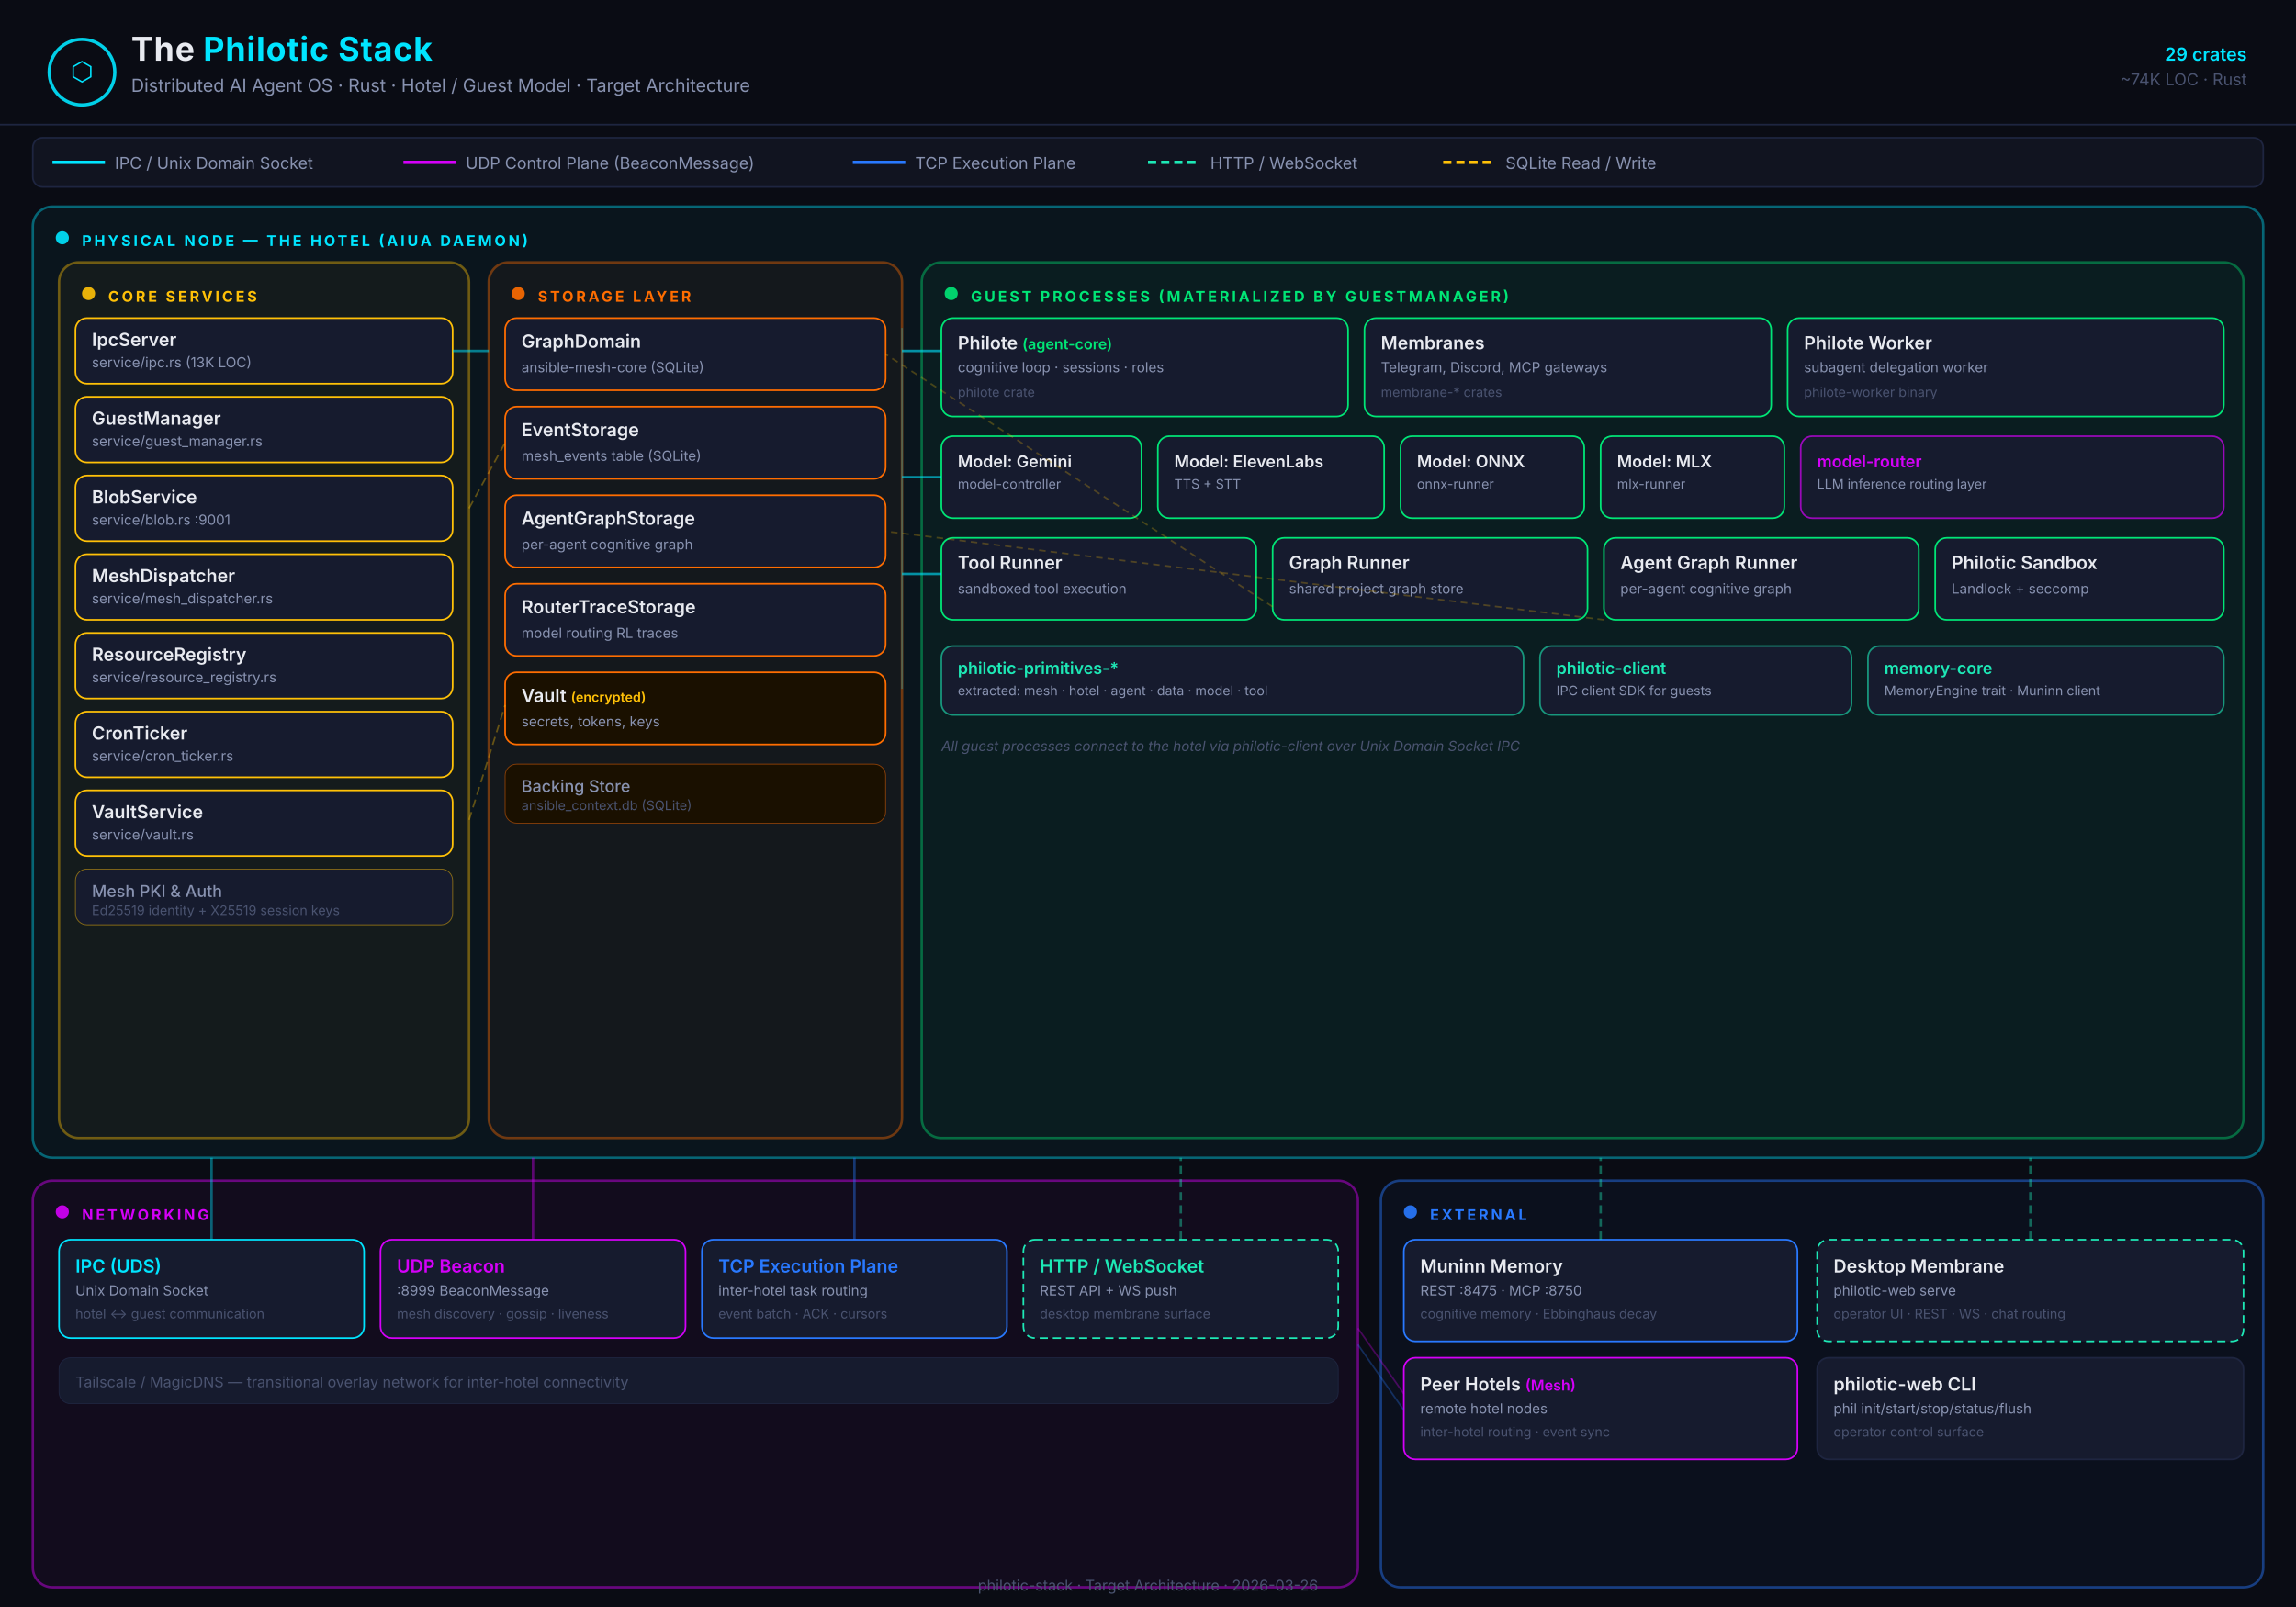
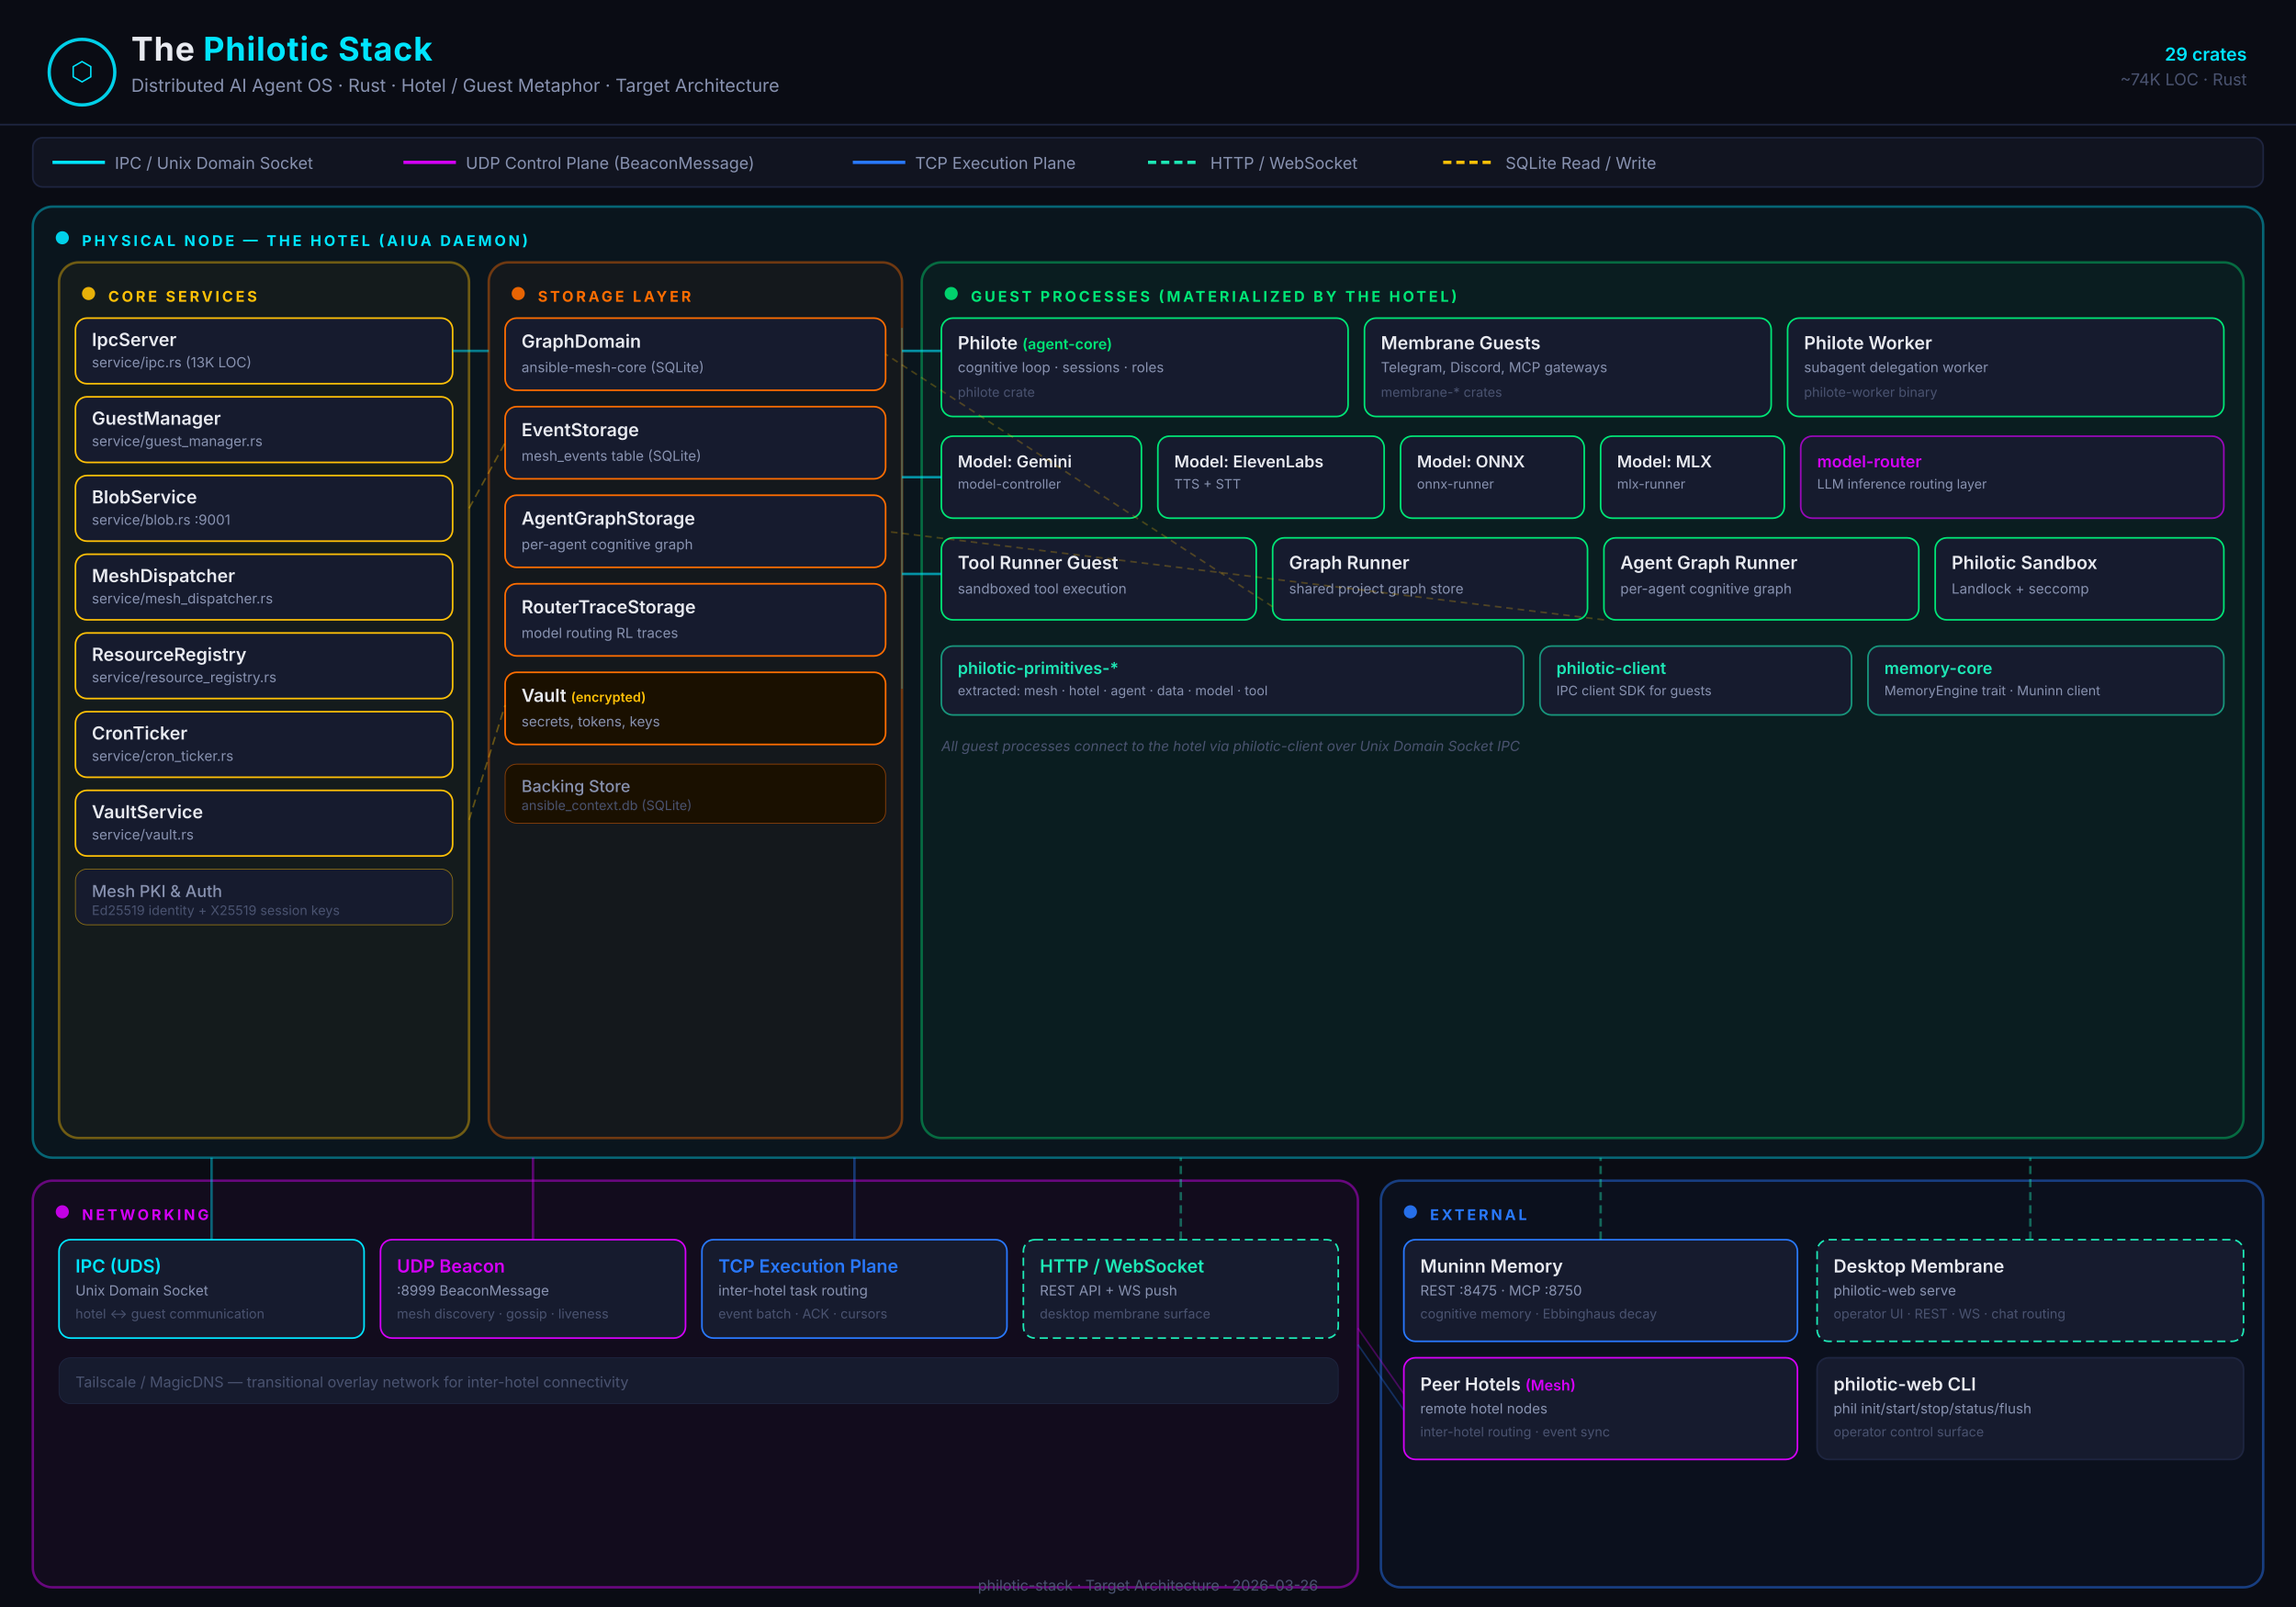
<svg xmlns="http://www.w3.org/2000/svg" width="1400" height="980" viewBox="0 0 1400 980">
  <defs>
    <style>text { font-family: Inter, system-ui, -apple-system, sans-serif; }</style>
  </defs>
  <rect width="1400" height="980" fill="#0a0c14" />
  <circle cx="50" cy="44" r="20" fill="none" stroke="#00e5ff" stroke-width="2" opacity="0.9" />
  <text x="50" y="49" text-anchor="middle" font-size="16" fill="#00e5ff">⬡</text>
  <text x="80" y="37" font-size="20" font-weight="700" fill="#e8eaf0" letter-spacing="0.5">The <tspan fill="#00e5ff">Philotic Stack</tspan>
  </text>
-   <text x="80" y="56" font-size="11" fill="#8892b0">Distributed AI Agent OS  ·  Rust  ·  Hotel / Guest Model  ·  Target Architecture</text>
+   <text x="80" y="56" font-size="11" fill="#8892b0">Distributed AI Agent OS  ·  Rust  ·  Hotel / Guest Metaphor  ·  Target Architecture</text>
  <line x1="0" y1="76" x2="1400" y2="76" stroke="#1e2540" stroke-width="1" />
  <text x="1370" y="37" text-anchor="end" font-size="11" font-weight="600" fill="#00e5ff">29 crates</text>
  <text x="1370" y="52" text-anchor="end" font-size="10" fill="#4a5370">~74K LOC · Rust</text>
  <rect x="20" y="84" width="1360" height="30" rx="6" fill="#111420" stroke="#1e2540" stroke-width="1" />
  <line x1="32" y1="99" x2="64" y2="99" stroke="#00e5ff" stroke-width="2" />
  <text x="70" y="103" font-size="10" fill="#8892b0">IPC / Unix Domain Socket</text>
  <line x1="246" y1="99" x2="278" y2="99" stroke="#d500f9" stroke-width="2" />
  <text x="284" y="103" font-size="10" fill="#8892b0">UDP Control Plane (BeaconMessage)</text>
  <line x1="520" y1="99" x2="552" y2="99" stroke="#2979ff" stroke-width="2" />
  <text x="558" y="103" font-size="10" fill="#8892b0">TCP Execution Plane</text>
  <line x1="700" y1="99" x2="732" y2="99" stroke="#1de9b6" stroke-width="2" stroke-dasharray="5,3" />
  <text x="738" y="103" font-size="10" fill="#8892b0">HTTP / WebSocket</text>
  <line x1="880" y1="99" x2="912" y2="99" stroke="#ffc107" stroke-width="2" stroke-dasharray="5,3" />
  <text x="918" y="103" font-size="10" fill="#8892b0">SQLite Read / Write</text>
  <rect x="20" y="126" width="1360" height="580" rx="12" fill="#00e5ff" fill-opacity="0.04" stroke="#00e5ff" stroke-opacity="0.4" stroke-width="1.5" />
  <circle cx="38" cy="145" r="4" fill="#00e5ff" opacity="0.9" />
  <text x="50" y="150" font-size="9" font-weight="700" letter-spacing="1.6" fill="#00e5ff" style="text-transform:uppercase">PHYSICAL NODE — THE HOTEL (AIUA DAEMON)</text>
  <rect x="36" y="160" width="250" height="534" rx="12" fill="#ffc107" fill-opacity="0.04" stroke="#ffc107" stroke-opacity="0.4" stroke-width="1.5" />
  <circle cx="54" cy="179" r="4" fill="#ffc107" opacity="0.9" />
  <text x="66" y="184" font-size="9" font-weight="700" letter-spacing="1.6" fill="#ffc107" style="text-transform:uppercase">CORE SERVICES</text>
  <rect x="46" y="194" width="230" height="40" rx="7" fill="#161b2e" stroke="#ffc107" stroke-width="1" />
  <text x="56" y="211" font-size="11" font-weight="600" fill="#e8eaf0">IpcServer</text>
  <text x="56" y="224" font-size="8.5" fill="#8892b0" font-family="JetBrains Mono, monospace">service/ipc.rs  (13K LOC)</text>
  <rect x="46" y="242" width="230" height="40" rx="7" fill="#161b2e" stroke="#ffc107" stroke-width="1" />
  <text x="56" y="259" font-size="11" font-weight="600" fill="#e8eaf0">GuestManager</text>
  <text x="56" y="272" font-size="8.5" fill="#8892b0" font-family="JetBrains Mono, monospace">service/guest_manager.rs</text>
  <rect x="46" y="290" width="230" height="40" rx="7" fill="#161b2e" stroke="#ffc107" stroke-width="1" />
  <text x="56" y="307" font-size="11" font-weight="600" fill="#e8eaf0">BlobService</text>
  <text x="56" y="320" font-size="8.5" fill="#8892b0" font-family="JetBrains Mono, monospace">service/blob.rs  :9001</text>
  <rect x="46" y="338" width="230" height="40" rx="7" fill="#161b2e" stroke="#ffc107" stroke-width="1" />
  <text x="56" y="355" font-size="11" font-weight="600" fill="#e8eaf0">MeshDispatcher</text>
  <text x="56" y="368" font-size="8.5" fill="#8892b0" font-family="JetBrains Mono, monospace">service/mesh_dispatcher.rs</text>
  <rect x="46" y="386" width="230" height="40" rx="7" fill="#161b2e" stroke="#ffc107" stroke-width="1" />
  <text x="56" y="403" font-size="11" font-weight="600" fill="#e8eaf0">ResourceRegistry</text>
  <text x="56" y="416" font-size="8.5" fill="#8892b0" font-family="JetBrains Mono, monospace">service/resource_registry.rs</text>
  <rect x="46" y="434" width="230" height="40" rx="7" fill="#161b2e" stroke="#ffc107" stroke-width="1" />
  <text x="56" y="451" font-size="11" font-weight="600" fill="#e8eaf0">CronTicker</text>
  <text x="56" y="464" font-size="8.5" fill="#8892b0" font-family="JetBrains Mono, monospace">service/cron_ticker.rs</text>
  <rect x="46" y="482" width="230" height="40" rx="7" fill="#161b2e" stroke="#ffc107" stroke-width="1" />
  <text x="56" y="499" font-size="11" font-weight="600" fill="#e8eaf0">VaultService</text>
  <text x="56" y="512" font-size="8.5" fill="#8892b0" font-family="JetBrains Mono, monospace">service/vault.rs</text>
  <rect x="46" y="530" width="230" height="34" rx="7" fill="#161b2e" stroke="#ffc107" stroke-width="0.5" stroke-opacity="0.5" />
  <text x="56" y="547" font-size="10" font-weight="500" fill="#8892b0">Mesh PKI &amp; Auth</text>
  <text x="56" y="558" font-size="8" fill="#4a5370" font-family="JetBrains Mono, monospace">Ed25519 identity + X25519 session keys</text>
  <rect x="298" y="160" width="252" height="534" rx="12" fill="#ff6d00" fill-opacity="0.04" stroke="#ff6d00" stroke-opacity="0.4" stroke-width="1.5" />
  <circle cx="316" cy="179" r="4" fill="#ff6d00" opacity="0.9" />
  <text x="328" y="184" font-size="9" font-weight="700" letter-spacing="1.6" fill="#ff6d00" style="text-transform:uppercase">STORAGE LAYER</text>
  <rect x="308" y="194" width="232" height="44" rx="7" fill="#161b2e" stroke="#ff6d00" stroke-width="1" />
  <text x="318" y="212" font-size="11" font-weight="600" fill="#e8eaf0">GraphDomain</text>
  <text x="318" y="227" font-size="8.5" fill="#8892b0" font-family="JetBrains Mono, monospace">ansible-mesh-core  (SQLite)</text>
  <rect x="308" y="248" width="232" height="44" rx="7" fill="#161b2e" stroke="#ff6d00" stroke-width="1" />
  <text x="318" y="266" font-size="11" font-weight="600" fill="#e8eaf0">EventStorage</text>
  <text x="318" y="281" font-size="8.5" fill="#8892b0" font-family="JetBrains Mono, monospace">mesh_events table  (SQLite)</text>
  <rect x="308" y="302" width="232" height="44" rx="7" fill="#161b2e" stroke="#ff6d00" stroke-width="1" />
  <text x="318" y="320" font-size="11" font-weight="600" fill="#e8eaf0">AgentGraphStorage</text>
  <text x="318" y="335" font-size="8.5" fill="#8892b0" font-family="JetBrains Mono, monospace">per-agent cognitive graph</text>
  <rect x="308" y="356" width="232" height="44" rx="7" fill="#161b2e" stroke="#ff6d00" stroke-width="1" />
  <text x="318" y="374" font-size="11" font-weight="600" fill="#e8eaf0">RouterTraceStorage</text>
  <text x="318" y="389" font-size="8.5" fill="#8892b0" font-family="JetBrains Mono, monospace">model routing RL traces</text>
  <rect x="308" y="410" width="232" height="44" rx="7" fill="#1a1000" stroke="#ff6d00" stroke-width="1" />
  <text x="318" y="428" font-size="11" font-weight="600" fill="#e8eaf0">Vault <tspan font-size="8" fill="#ffc107">(encrypted)</tspan>
  </text>
  <text x="318" y="443" font-size="8.5" fill="#8892b0" font-family="JetBrains Mono, monospace">secrets, tokens, keys</text>
  <rect x="308" y="466" width="232" height="36" rx="7" fill="#1a1000" stroke="#ff6d00" stroke-width="0.5" stroke-opacity="0.5" />
  <text x="318" y="483" font-size="10" font-weight="500" fill="#8892b0">Backing Store</text>
  <text x="318" y="494" font-size="8" fill="#4a5370" font-family="JetBrains Mono, monospace">ansible_context.db  (SQLite)</text>
  <rect x="562" y="160" width="806" height="534" rx="12" fill="#00e676" fill-opacity="0.04" stroke="#00e676" stroke-opacity="0.4" stroke-width="1.5" />
  <circle cx="580" cy="179" r="4" fill="#00e676" opacity="0.9" />
-   <text x="592" y="184" font-size="9" font-weight="700" letter-spacing="1.6" fill="#00e676" style="text-transform:uppercase">GUEST PROCESSES (MATERIALIZED BY GUESTMANAGER)</text>
+   <text x="592" y="184" font-size="9" font-weight="700" letter-spacing="1.6" fill="#00e676" style="text-transform:uppercase">GUEST PROCESSES (MATERIALIZED BY THE HOTEL)</text>
  <rect x="574" y="194" width="248" height="60" rx="7" fill="#161b2e" stroke="#00e676" stroke-width="1" />
  <text x="584" y="213" font-size="11" font-weight="600" fill="#e8eaf0">Philote <tspan font-size="9" fill="#00e676">(agent-core)</tspan>
  </text>
  <text x="584" y="227" font-size="8.5" fill="#8892b0" font-family="JetBrains Mono, monospace">cognitive loop · sessions · roles</text>
  <text x="584" y="242" font-size="8" fill="#4a5370" font-family="JetBrains Mono, monospace">philote crate</text>
  <rect x="832" y="194" width="248" height="60" rx="7" fill="#161b2e" stroke="#00e676" stroke-width="1" />
-   <text x="842" y="213" font-size="11" font-weight="600" fill="#e8eaf0">Membranes</text>
+   <text x="842" y="213" font-size="11" font-weight="600" fill="#e8eaf0">Membrane Guests</text>
  <text x="842" y="227" font-size="8.5" fill="#8892b0" font-family="JetBrains Mono, monospace">Telegram, Discord, MCP gateways</text>
  <text x="842" y="242" font-size="8" fill="#4a5370" font-family="JetBrains Mono, monospace">membrane-* crates</text>
  <rect x="1090" y="194" width="266" height="60" rx="7" fill="#161b2e" stroke="#00e676" stroke-width="1" />
  <text x="1100" y="213" font-size="11" font-weight="600" fill="#e8eaf0">Philote Worker</text>
  <text x="1100" y="227" font-size="8.5" fill="#8892b0" font-family="JetBrains Mono, monospace">subagent delegation worker</text>
  <text x="1100" y="242" font-size="8" fill="#4a5370" font-family="JetBrains Mono, monospace">philote-worker binary</text>
  <rect x="574" y="266" width="122" height="50" rx="7" fill="#161b2e" stroke="#00e676" stroke-width="1" />
  <text x="584" y="285" font-size="10" font-weight="600" fill="#e8eaf0">Model: Gemini</text>
  <text x="584" y="298" font-size="8" fill="#8892b0" font-family="JetBrains Mono, monospace">model-controller</text>
  <rect x="706" y="266" width="138" height="50" rx="7" fill="#161b2e" stroke="#00e676" stroke-width="1" />
  <text x="716" y="285" font-size="10" font-weight="600" fill="#e8eaf0">Model: ElevenLabs</text>
  <text x="716" y="298" font-size="8" fill="#8892b0" font-family="JetBrains Mono, monospace">TTS + STT</text>
  <rect x="854" y="266" width="112" height="50" rx="7" fill="#161b2e" stroke="#00e676" stroke-width="1" />
  <text x="864" y="285" font-size="10" font-weight="600" fill="#e8eaf0">Model: ONNX</text>
  <text x="864" y="298" font-size="8" fill="#8892b0" font-family="JetBrains Mono, monospace">onnx-runner</text>
  <rect x="976" y="266" width="112" height="50" rx="7" fill="#161b2e" stroke="#00e676" stroke-width="1" />
  <text x="986" y="285" font-size="10" font-weight="600" fill="#e8eaf0">Model: MLX</text>
  <text x="986" y="298" font-size="8" fill="#8892b0" font-family="JetBrains Mono, monospace">mlx-runner</text>
  <rect x="1098" y="266" width="258" height="50" rx="7" fill="#161b2e" stroke="#d500f9" stroke-width="1" stroke-opacity="0.7" />
  <text x="1108" y="285" font-size="10" font-weight="600" fill="#d500f9">model-router</text>
  <text x="1108" y="298" font-size="8" fill="#8892b0" font-family="JetBrains Mono, monospace">LLM inference routing layer</text>
  <rect x="574" y="328" width="192" height="50" rx="7" fill="#161b2e" stroke="#00e676" stroke-width="1" />
-   <text x="584" y="347" font-size="11" font-weight="600" fill="#e8eaf0">Tool Runner</text>
+   <text x="584" y="347" font-size="11" font-weight="600" fill="#e8eaf0">Tool Runner Guest</text>
  <text x="584" y="362" font-size="8.5" fill="#8892b0" font-family="JetBrains Mono, monospace">sandboxed tool execution</text>
  <rect x="776" y="328" width="192" height="50" rx="7" fill="#161b2e" stroke="#00e676" stroke-width="1" />
  <text x="786" y="347" font-size="11" font-weight="600" fill="#e8eaf0">Graph Runner</text>
  <text x="786" y="362" font-size="8.5" fill="#8892b0" font-family="JetBrains Mono, monospace">shared project graph store</text>
  <rect x="978" y="328" width="192" height="50" rx="7" fill="#161b2e" stroke="#00e676" stroke-width="1" />
  <text x="988" y="347" font-size="11" font-weight="600" fill="#e8eaf0">Agent Graph Runner</text>
  <text x="988" y="362" font-size="8.5" fill="#8892b0" font-family="JetBrains Mono, monospace">per-agent cognitive graph</text>
  <rect x="1180" y="328" width="176" height="50" rx="7" fill="#161b2e" stroke="#00e676" stroke-width="1" />
  <text x="1190" y="347" font-size="11" font-weight="600" fill="#e8eaf0">Philotic Sandbox</text>
  <text x="1190" y="362" font-size="8.5" fill="#8892b0" font-family="JetBrains Mono, monospace">Landlock + seccomp</text>
  <rect x="574" y="394" width="355" height="42" rx="7" fill="#161b2e" stroke="#1de9b6" stroke-width="1" stroke-opacity="0.6" />
  <text x="584" y="411" font-size="10" font-weight="600" fill="#1de9b6">philotic-primitives-*</text>
  <text x="584" y="424" font-size="8" fill="#8892b0" font-family="JetBrains Mono, monospace">extracted: mesh · hotel · agent · data · model · tool</text>
  <rect x="939" y="394" width="190" height="42" rx="7" fill="#161b2e" stroke="#1de9b6" stroke-width="1" stroke-opacity="0.6" />
  <text x="949" y="411" font-size="10" font-weight="600" fill="#1de9b6">philotic-client</text>
  <text x="949" y="424" font-size="8" fill="#8892b0" font-family="JetBrains Mono, monospace">IPC client SDK for guests</text>
  <rect x="1139" y="394" width="217" height="42" rx="7" fill="#161b2e" stroke="#1de9b6" stroke-width="1" stroke-opacity="0.6" />
  <text x="1149" y="411" font-size="10" font-weight="600" fill="#1de9b6">memory-core</text>
  <text x="1149" y="424" font-size="8" fill="#8892b0" font-family="JetBrains Mono, monospace">MemoryEngine trait · Muninn client</text>
  <text x="574" y="458" font-size="8.5" fill="#4a5370" font-style="italic">All guest processes connect to the hotel via philotic-client over Unix Domain Socket IPC</text>
  <line x1="276" y1="214" x2="298" y2="214" stroke="#00e5ff" stroke-width="1.5" opacity="0.5" />
  <line x1="550" y1="214" x2="574" y2="214" stroke="#00e5ff" stroke-width="1.5" opacity="0.6" />
  <line x1="550" y1="291" x2="574" y2="291" stroke="#00e5ff" stroke-width="1.5" opacity="0.6" />
  <line x1="550" y1="350" x2="574" y2="350" stroke="#00e5ff" stroke-width="1.5" opacity="0.6" />
  <line x1="550" y1="200" x2="550" y2="420" stroke="#00e5ff" stroke-width="1" opacity="0.25" />
  <line x1="286" y1="310" x2="308" y2="270" stroke="#ffc107" stroke-width="1" stroke-dasharray="5,3" opacity="0.35" />
  <line x1="286" y1="500" x2="308" y2="430" stroke="#ffc107" stroke-width="1" stroke-dasharray="5,3" opacity="0.35" />
  <line x1="978" y1="378" x2="540" y2="324" stroke="#ffc107" stroke-width="1" stroke-dasharray="4,3" opacity="0.25" />
  <line x1="776" y1="370" x2="540" y2="216" stroke="#ffc107" stroke-width="1" stroke-dasharray="4,3" opacity="0.25" />
  <rect x="20" y="720" width="808" height="248" rx="12" fill="#d500f9" fill-opacity="0.04" stroke="#d500f9" stroke-opacity="0.45" stroke-width="1.5" />
  <circle cx="38" cy="739" r="4" fill="#d500f9" opacity="0.9" />
  <text x="50" y="744" font-size="9" font-weight="700" letter-spacing="1.6" fill="#d500f9" style="text-transform:uppercase">NETWORKING</text>
  <rect x="36" y="756" width="186" height="60" rx="7" fill="#161b2e" stroke="#00e5ff" stroke-width="1" />
  <text x="46" y="776" font-size="11" font-weight="600" fill="#00e5ff">IPC (UDS)</text>
  <text x="46" y="790" font-size="8.5" fill="#8892b0" font-family="JetBrains Mono, monospace">Unix Domain Socket</text>
  <text x="46" y="804" font-size="8" fill="#4a5370">hotel ↔ guest communication</text>
  <rect x="232" y="756" width="186" height="60" rx="7" fill="#161b2e" stroke="#d500f9" stroke-width="1" />
  <text x="242" y="776" font-size="11" font-weight="600" fill="#d500f9">UDP Beacon</text>
  <text x="242" y="790" font-size="8.5" fill="#8892b0" font-family="JetBrains Mono, monospace">:8999  BeaconMessage</text>
  <text x="242" y="804" font-size="8" fill="#4a5370">mesh discovery · gossip · liveness</text>
  <rect x="428" y="756" width="186" height="60" rx="7" fill="#161b2e" stroke="#2979ff" stroke-width="1" />
  <text x="438" y="776" font-size="11" font-weight="600" fill="#2979ff">TCP Execution Plane</text>
  <text x="438" y="790" font-size="8.5" fill="#8892b0" font-family="JetBrains Mono, monospace">inter-hotel task routing</text>
  <text x="438" y="804" font-size="8" fill="#4a5370">event batch · ACK · cursors</text>
  <rect x="624" y="756" width="192" height="60" rx="7" fill="#161b2e" stroke="#1de9b6" stroke-width="1" stroke-dasharray="5,3" />
  <text x="634" y="776" font-size="11" font-weight="600" fill="#1de9b6">HTTP / WebSocket</text>
  <text x="634" y="790" font-size="8.5" fill="#8892b0" font-family="JetBrains Mono, monospace">REST API + WS push</text>
  <text x="634" y="804" font-size="8" fill="#4a5370">desktop membrane surface</text>
  <rect x="36" y="828" width="780" height="28" rx="7" fill="#161b2e" stroke="#1e2540" stroke-width="0.5" />
  <text x="46" y="846" font-size="9" fill="#4a5370">Tailscale / MagicDNS — transitional overlay network for inter-hotel connectivity</text>
  <line x1="129" y1="756" x2="129" y2="706" stroke="#00e5ff" stroke-width="1.5" opacity="0.4" />
  <line x1="325" y1="756" x2="325" y2="706" stroke="#d500f9" stroke-width="1.5" opacity="0.4" />
  <line x1="521" y1="756" x2="521" y2="706" stroke="#2979ff" stroke-width="1.5" opacity="0.4" />
  <line x1="720" y1="756" x2="720" y2="706" stroke="#1de9b6" stroke-width="1.5" stroke-dasharray="5,3" opacity="0.4" />
  <rect x="842" y="720" width="538" height="248" rx="12" fill="#2979ff" fill-opacity="0.04" stroke="#2979ff" stroke-opacity="0.45" stroke-width="1.5" />
  <circle cx="860" cy="739" r="4" fill="#2979ff" opacity="0.9" />
  <text x="872" y="744" font-size="9" font-weight="700" letter-spacing="1.6" fill="#2979ff" style="text-transform:uppercase">EXTERNAL</text>
  <rect x="856" y="756" width="240" height="62" rx="7" fill="#161b2e" stroke="#2979ff" stroke-width="1" />
  <text x="866" y="776" font-size="11" font-weight="600" fill="#e8eaf0">Muninn Memory</text>
  <text x="866" y="790" font-size="8.5" fill="#8892b0" font-family="JetBrains Mono, monospace">REST :8475 · MCP :8750</text>
  <text x="866" y="804" font-size="8" fill="#4a5370">cognitive memory · Ebbinghaus decay</text>
  <rect x="1108" y="756" width="260" height="62" rx="7" fill="#161b2e" stroke="#1de9b6" stroke-width="1" stroke-dasharray="5,3" />
  <text x="1118" y="776" font-size="11" font-weight="600" fill="#e8eaf0">Desktop Membrane</text>
  <text x="1118" y="790" font-size="8.5" fill="#8892b0" font-family="JetBrains Mono, monospace">philotic-web serve</text>
  <text x="1118" y="804" font-size="8" fill="#4a5370">operator UI · REST · WS · chat routing</text>
  <rect x="856" y="828" width="240" height="62" rx="7" fill="#161b2e" stroke="#d500f9" stroke-width="1" />
  <text x="866" y="848" font-size="11" font-weight="600" fill="#e8eaf0">Peer Hotels <tspan font-size="9" fill="#d500f9">(Mesh)</tspan>
  </text>
  <text x="866" y="862" font-size="8.5" fill="#8892b0" font-family="JetBrains Mono, monospace">remote hotel nodes</text>
  <text x="866" y="876" font-size="8" fill="#4a5370">inter-hotel routing · event sync</text>
  <rect x="1108" y="828" width="260" height="62" rx="7" fill="#161b2e" stroke="#1e2540" stroke-width="1" />
  <text x="1118" y="848" font-size="11" font-weight="600" fill="#e8eaf0">philotic-web CLI</text>
  <text x="1118" y="862" font-size="8.5" fill="#8892b0" font-family="JetBrains Mono, monospace">phil init/start/stop/status/flush</text>
  <text x="1118" y="876" font-size="8" fill="#4a5370">operator control surface</text>
  <line x1="976" y1="756" x2="976" y2="706" stroke="#1de9b6" stroke-width="1.5" stroke-dasharray="5,3" opacity="0.4" />
  <line x1="1238" y1="756" x2="1238" y2="706" stroke="#1de9b6" stroke-width="1.5" stroke-dasharray="5,3" opacity="0.4" />
  <line x1="856" y1="850" x2="828" y2="810" stroke="#d500f9" stroke-width="1" opacity="0.3" />
  <line x1="856" y1="860" x2="828" y2="820" stroke="#2979ff" stroke-width="1" opacity="0.3" />
  <text x="700" y="970" text-anchor="middle" font-size="9" fill="#4a5370">philotic-stack  ·  Target Architecture  ·  2026-03-26</text>
</svg>
